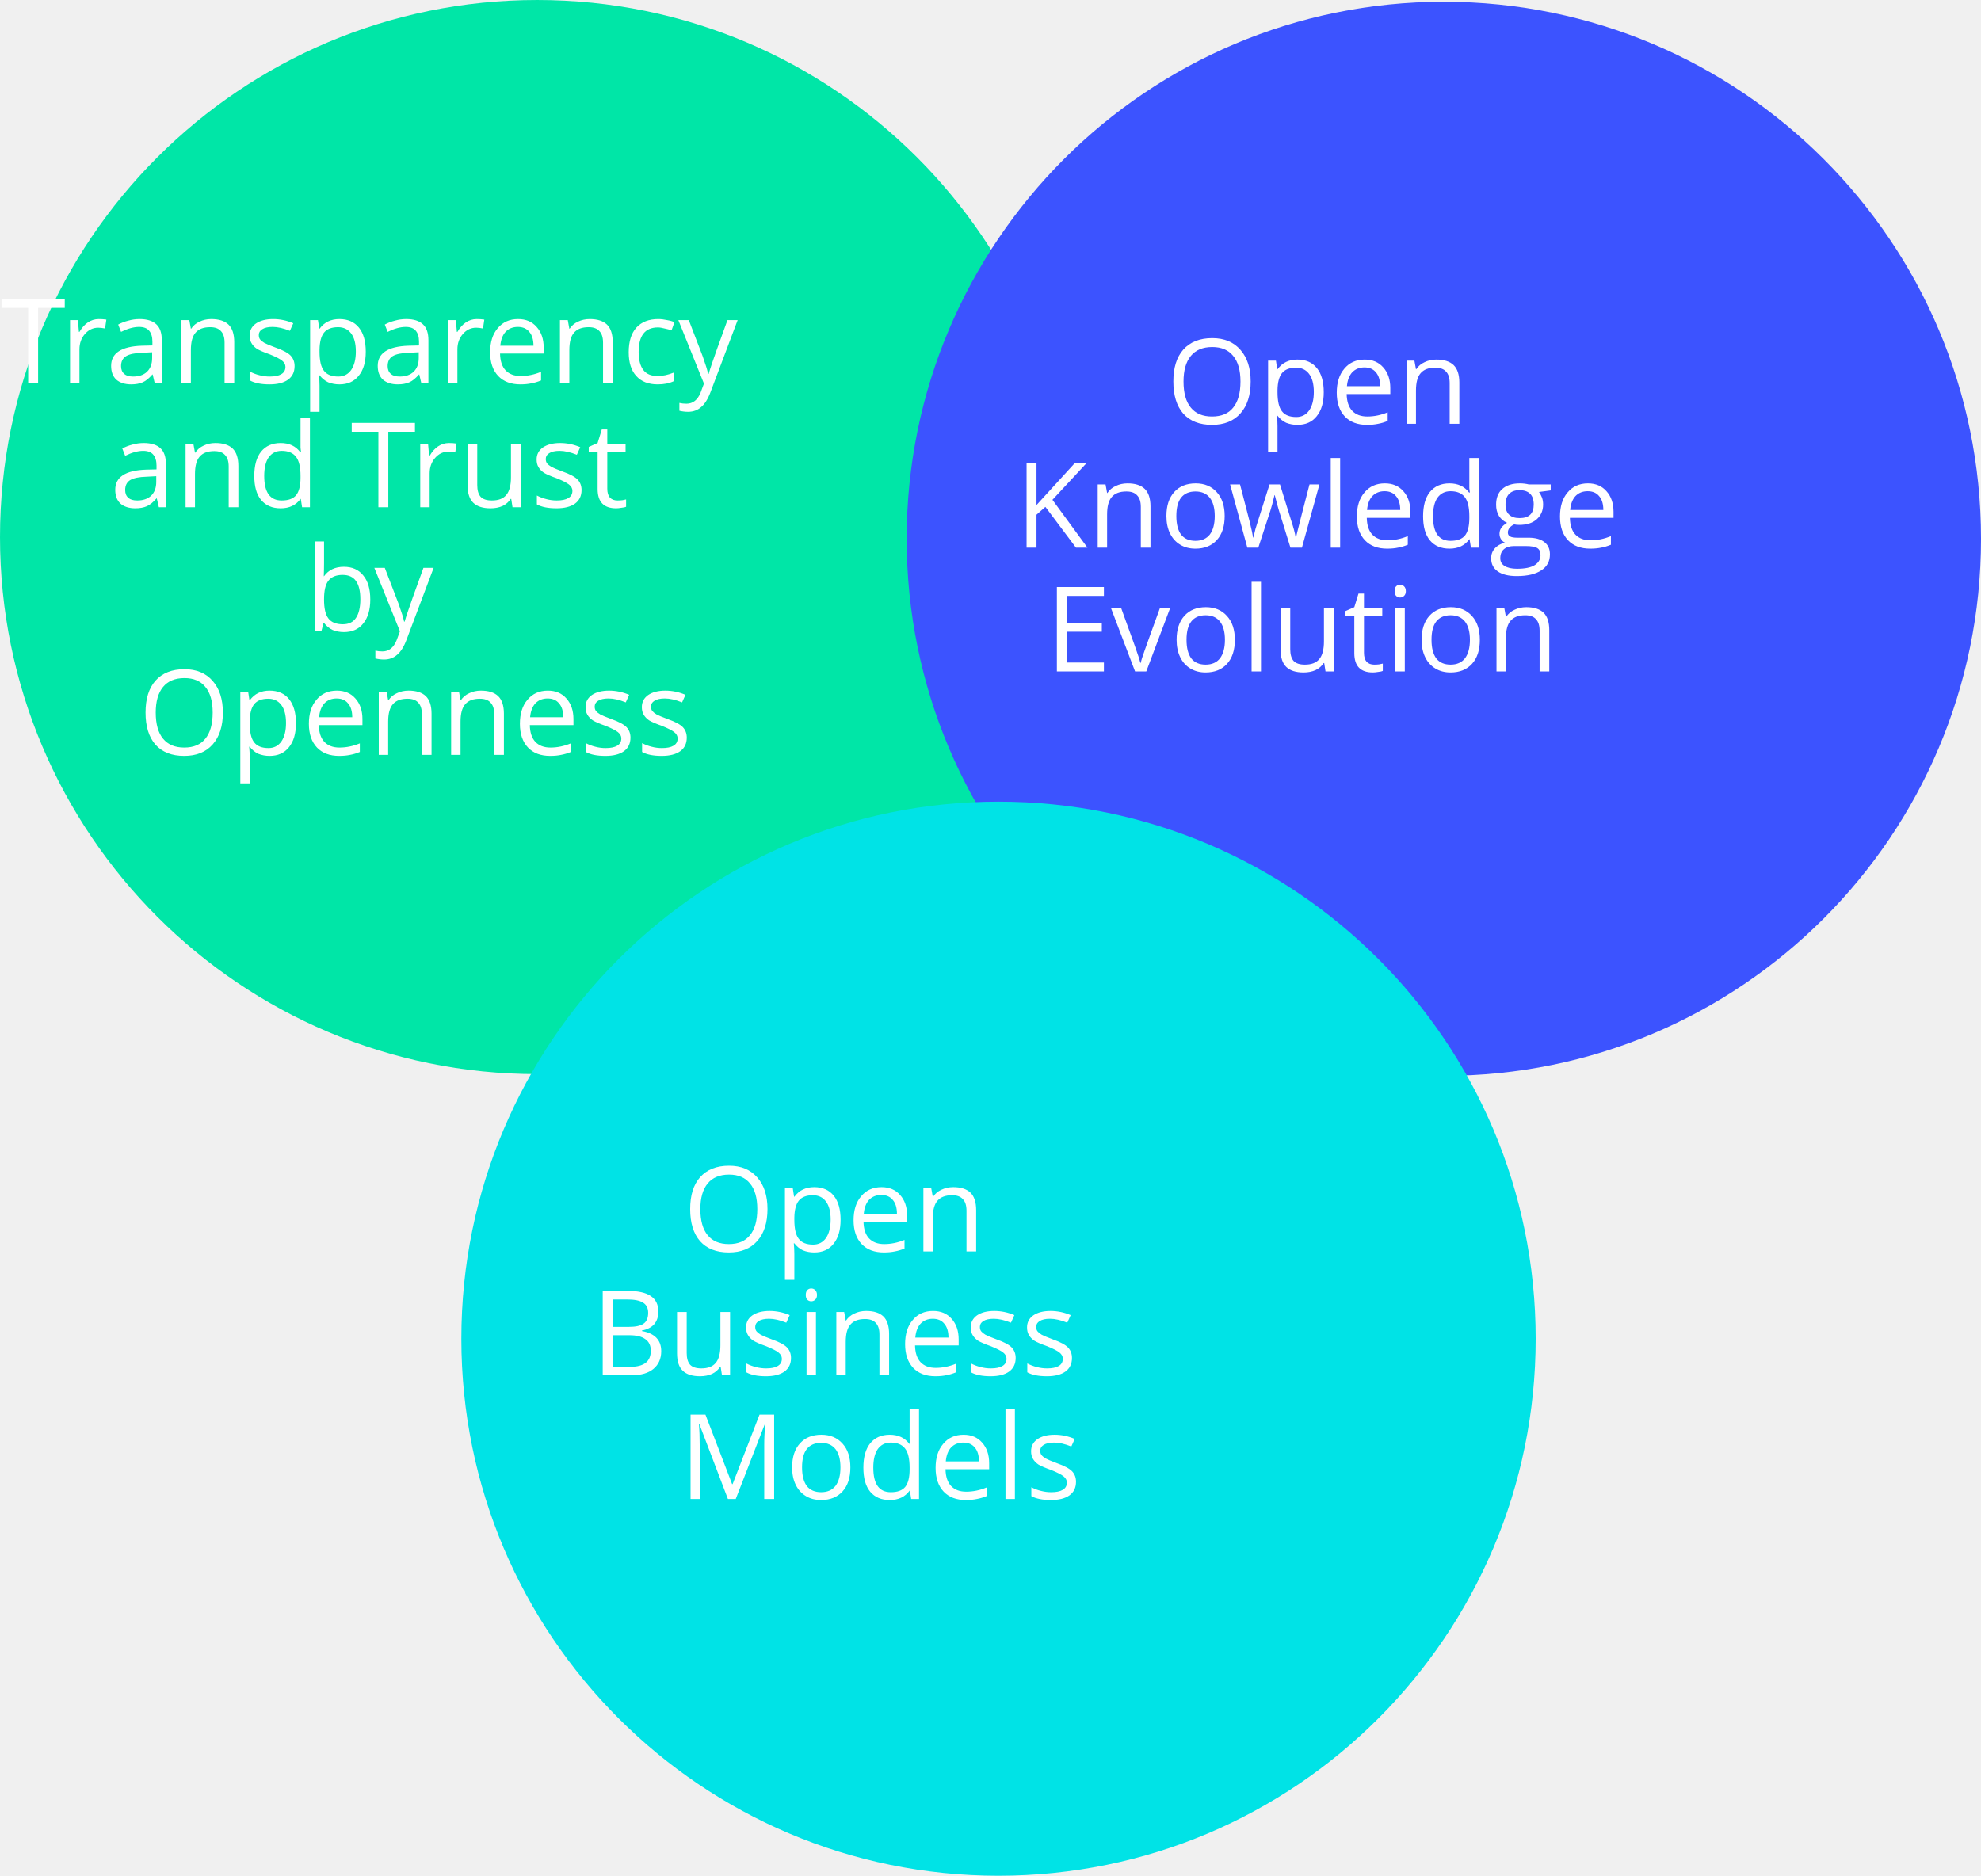
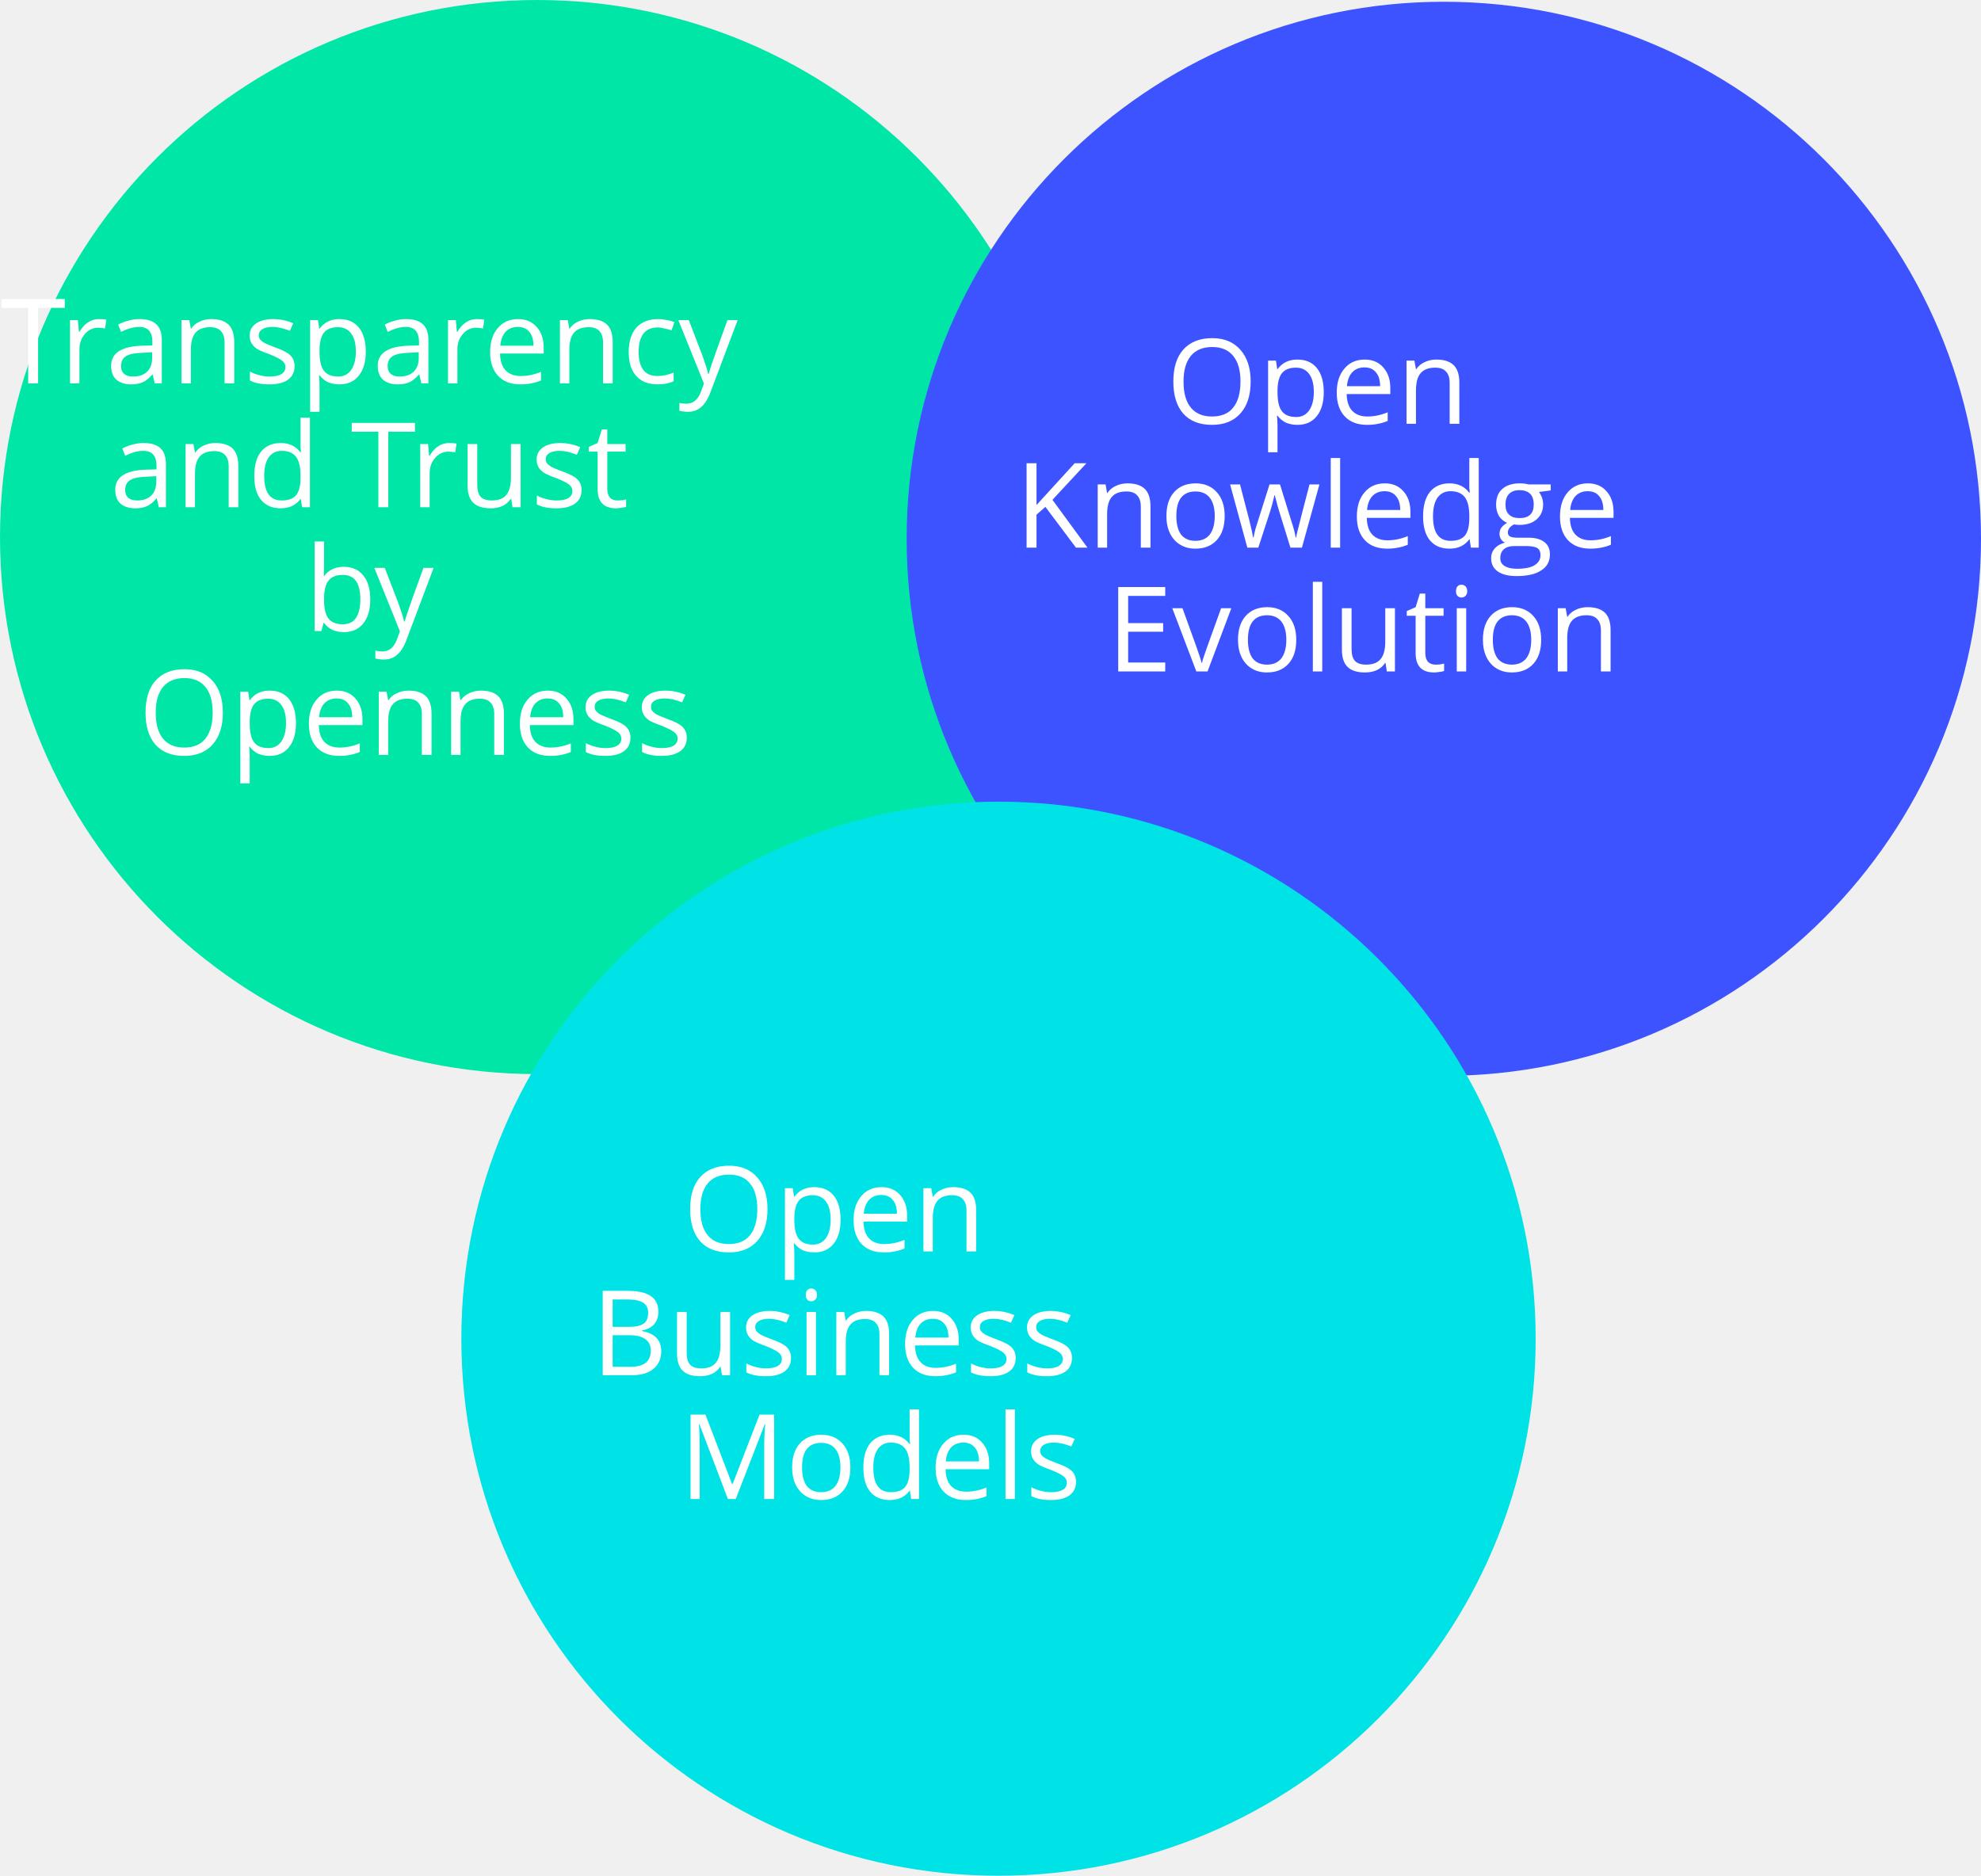
<svg xmlns="http://www.w3.org/2000/svg" width="118.484mm" height="112.214mm" viewBox="0 0 118.484 112.214" version="1.1" id="svg8">
  <defs id="defs2" />
  <g id="layer1" transform="translate(-34.01786,-48.66964)">
    <circle id="path10" cx="66.146" cy="80.798" style="opacity:1;fill:#00e6a7;fill-opacity:1;stroke-width:0.265" r="32.128" />
    <text xml:space="preserve" style="font-style:normal;font-weight:normal;font-size:10.583px;line-height:0.7;font-family:sans-serif;letter-spacing:0px;word-spacing:0px;fill:#ffffff;fill-opacity:1;stroke:none;stroke-width:0.265" x="65.727" y="71.604" id="text885">
      <tspan x="65.727" y="71.604" style="font-style:normal;font-variant:normal;font-weight:normal;font-stretch:normal;font-size:7.056px;line-height:0.7;font-family:'open sans';-inkscape-font-specification:'open sans';text-align:center;text-anchor:middle;fill:#ffffff;fill-opacity:1;stroke-width:0.265" id="tspan32">Transparency</tspan>
-       <tspan x="65.727" y="79.012" style="font-style:normal;font-variant:normal;font-weight:normal;font-stretch:normal;font-size:7.056px;line-height:0.7;font-family:'open sans';-inkscape-font-specification:'open sans';text-align:center;text-anchor:middle;fill:#ffffff;fill-opacity:1;stroke-width:0.265" id="tspan70">and Trust</tspan>
-       <tspan x="65.727" y="86.42" style="font-style:normal;font-variant:normal;font-weight:normal;font-stretch:normal;font-size:7.056px;line-height:0.7;font-family:'open sans';-inkscape-font-specification:'open sans';text-align:center;text-anchor:middle;fill:#ffffff;fill-opacity:1;stroke-width:0.265" id="tspan85">by</tspan>
-       <tspan x="65.727" y="93.829" style="font-style:normal;font-variant:normal;font-weight:normal;font-stretch:normal;font-size:7.056px;line-height:0.7;font-family:'open sans';-inkscape-font-specification:'open sans';text-align:center;text-anchor:middle;fill:#ffffff;fill-opacity:1;stroke-width:0.265" id="tspan62">Openness</tspan>
+       <tspan x="65.727" y="79.012" style="font-style:normal;font-variant:normal;font-weight:normal;font-stretch:normal;font-size:7.056px;line-height:0.7;font-family:'open sans';-inkscape-font-specification:'open sans';text-align:center;text-anchor:middle;fill:#ffffff;fill-opacity:1;stroke-width:0.265" id="tspan62">and Trust</tspan>
+       <tspan x="65.727" y="86.42" style="font-style:normal;font-variant:normal;font-weight:normal;font-stretch:normal;font-size:7.056px;line-height:0.7;font-family:'open sans';-inkscape-font-specification:'open sans';text-align:center;text-anchor:middle;fill:#ffffff;fill-opacity:1;stroke-width:0.265" id="tspan38">by</tspan>
+       <tspan x="65.727" y="93.829" style="font-style:normal;font-variant:normal;font-weight:normal;font-stretch:normal;font-size:7.056px;line-height:0.7;font-family:'open sans';-inkscape-font-specification:'open sans';text-align:center;text-anchor:middle;fill:#ffffff;fill-opacity:1;stroke-width:0.265" id="tspan34">Openness</tspan>
    </text>
    <circle id="path10-3" cx="120.374" cy="80.903" r="32.128" style="opacity:1;fill:#3c53ff;fill-opacity:1;stroke-width:0.265" />
    <text xml:space="preserve" style="font-style:normal;font-weight:normal;font-size:10.583px;line-height:0.7;font-family:sans-serif;letter-spacing:0px;word-spacing:0px;fill:#ffffff;fill-opacity:1;stroke:none;stroke-width:0.265" x="122.442" y="59.205" id="text885-5">
      <tspan x="122.442" y="59.205" style="font-style:normal;font-variant:normal;font-weight:normal;font-stretch:normal;font-size:7.056px;line-height:0.7;font-family:'open sans';-inkscape-font-specification:'open sans';text-align:center;text-anchor:middle;fill:#ffffff;fill-opacity:1;stroke-width:0.265" id="tspan855-2" />
      <tspan x="122.442" y="66.613" style="font-style:normal;font-variant:normal;font-weight:normal;font-stretch:normal;font-size:7.056px;line-height:0.7;font-family:'open sans';-inkscape-font-specification:'open sans';text-align:center;text-anchor:middle;fill:#ffffff;fill-opacity:1;stroke-width:0.265" id="tspan66" />
-       <tspan x="122.442" y="74.021" style="font-style:normal;font-variant:normal;font-weight:normal;font-stretch:normal;font-size:7.056px;line-height:0.7;font-family:'open sans';-inkscape-font-specification:'open sans';text-align:center;text-anchor:middle;fill:#ffffff;fill-opacity:1;stroke-width:0.265" id="tspan39">Open</tspan>
-       <tspan x="122.442" y="81.429" style="font-style:normal;font-variant:normal;font-weight:normal;font-stretch:normal;font-size:7.056px;line-height:0.7;font-family:'open sans';-inkscape-font-specification:'open sans';text-align:center;text-anchor:middle;fill:#ffffff;fill-opacity:1;stroke-width:0.265" id="tspan50">Knowledge</tspan>
-       <tspan x="122.442" y="88.838" style="font-style:normal;font-variant:normal;font-weight:normal;font-stretch:normal;font-size:7.056px;line-height:0.7;font-family:'open sans';-inkscape-font-specification:'open sans';text-align:center;text-anchor:middle;fill:#ffffff;fill-opacity:1;stroke-width:0.265" id="tspan46">Evolution </tspan>
-       <tspan x="122.442" y="96.246" style="font-style:normal;font-variant:normal;font-weight:normal;font-stretch:normal;font-size:7.056px;line-height:0.7;font-family:'open sans';-inkscape-font-specification:'open sans';text-align:center;text-anchor:middle;fill:#ffffff;fill-opacity:1;stroke-width:0.265" id="tspan41" />
+       <tspan x="122.442" y="74.021" style="font-style:normal;font-variant:normal;font-weight:normal;font-stretch:normal;font-size:7.056px;line-height:0.7;font-family:'open sans';-inkscape-font-specification:'open sans';text-align:center;text-anchor:middle;fill:#ffffff;fill-opacity:1;stroke-width:0.265" id="tspan50">Open</tspan>
+       <tspan x="122.442" y="81.429" style="font-style:normal;font-variant:normal;font-weight:normal;font-stretch:normal;font-size:7.056px;line-height:0.7;font-family:'open sans';-inkscape-font-specification:'open sans';text-align:center;text-anchor:middle;fill:#ffffff;fill-opacity:1;stroke-width:0.265" id="tspan46">Knowledge</tspan>
+       <tspan x="122.442" y="88.838" style="font-style:normal;font-variant:normal;font-weight:normal;font-stretch:normal;font-size:7.056px;line-height:0.7;font-family:'open sans';-inkscape-font-specification:'open sans';text-align:center;text-anchor:middle;fill:#ffffff;fill-opacity:1;stroke-width:0.265" id="tspan41">Evolution</tspan>
    </text>
    <circle id="path10-3-1" cx="93.739" cy="128.755" r="32.128" style="opacity:1;fill:#00e3e6;fill-opacity:1;stroke-width:0.265" />
    <text xml:space="preserve" style="font-style:normal;font-weight:normal;font-size:10.583px;line-height:0.7;font-family:sans-serif;letter-spacing:0px;word-spacing:0px;fill:#ffffff;fill-opacity:1;stroke:none;stroke-width:0.265" x="93.545" y="123.53" id="text885-5-2">
-       <tspan x="93.545" y="123.53" style="font-style:normal;font-variant:normal;font-weight:normal;font-stretch:normal;font-size:7.056px;line-height:0.7;font-family:'open sans';-inkscape-font-specification:'open sans';text-align:center;text-anchor:middle;fill:#ffffff;fill-opacity:1;stroke-width:0.265" id="tspan33">Open</tspan>
-       <tspan x="93.545" y="130.938" style="font-style:normal;font-variant:normal;font-weight:normal;font-stretch:normal;font-size:7.056px;line-height:0.7;font-family:'open sans';-inkscape-font-specification:'open sans';text-align:center;text-anchor:middle;fill:#ffffff;fill-opacity:1;stroke-width:0.265" id="tspan42">Business</tspan>
-       <tspan x="93.545" y="138.346" style="font-style:normal;font-variant:normal;font-weight:normal;font-stretch:normal;font-size:7.056px;line-height:0.7;font-family:'open sans';-inkscape-font-specification:'open sans';text-align:center;text-anchor:middle;fill:#ffffff;fill-opacity:1;stroke-width:0.265" id="tspan37">Models</tspan>
+       <tspan x="93.545" y="123.53" style="font-style:normal;font-variant:normal;font-weight:normal;font-stretch:normal;font-size:7.056px;line-height:0.7;font-family:'open sans';-inkscape-font-specification:'open sans';text-align:center;text-anchor:middle;fill:#ffffff;fill-opacity:1;stroke-width:0.265" id="tspan42">Open</tspan>
+       <tspan x="93.545" y="130.938" style="font-style:normal;font-variant:normal;font-weight:normal;font-stretch:normal;font-size:7.056px;line-height:0.7;font-family:'open sans';-inkscape-font-specification:'open sans';text-align:center;text-anchor:middle;fill:#ffffff;fill-opacity:1;stroke-width:0.265" id="tspan37">Business</tspan>
+       <tspan x="93.545" y="138.346" style="font-style:normal;font-variant:normal;font-weight:normal;font-stretch:normal;font-size:7.056px;line-height:0.7;font-family:'open sans';-inkscape-font-specification:'open sans';text-align:center;text-anchor:middle;fill:#ffffff;fill-opacity:1;stroke-width:0.265" id="tspan57">Models</tspan>
    </text>
    <flowRoot xml:space="preserve" id="flowRoot834" style="font-style:normal;font-weight:normal;font-size:40px;line-height:1.25;font-family:sans-serif;letter-spacing:0px;word-spacing:0px;fill:#000000;fill-opacity:1;stroke:none" transform="scale(0.2645833)">
      <flowRegion id="flowRegion836">
        <rect id="rect838" width="760" height="637.143" x="-148.571" y="171.091" />
      </flowRegion>
      <flowPara id="flowPara840" />
    </flowRoot>
  </g>
</svg>
